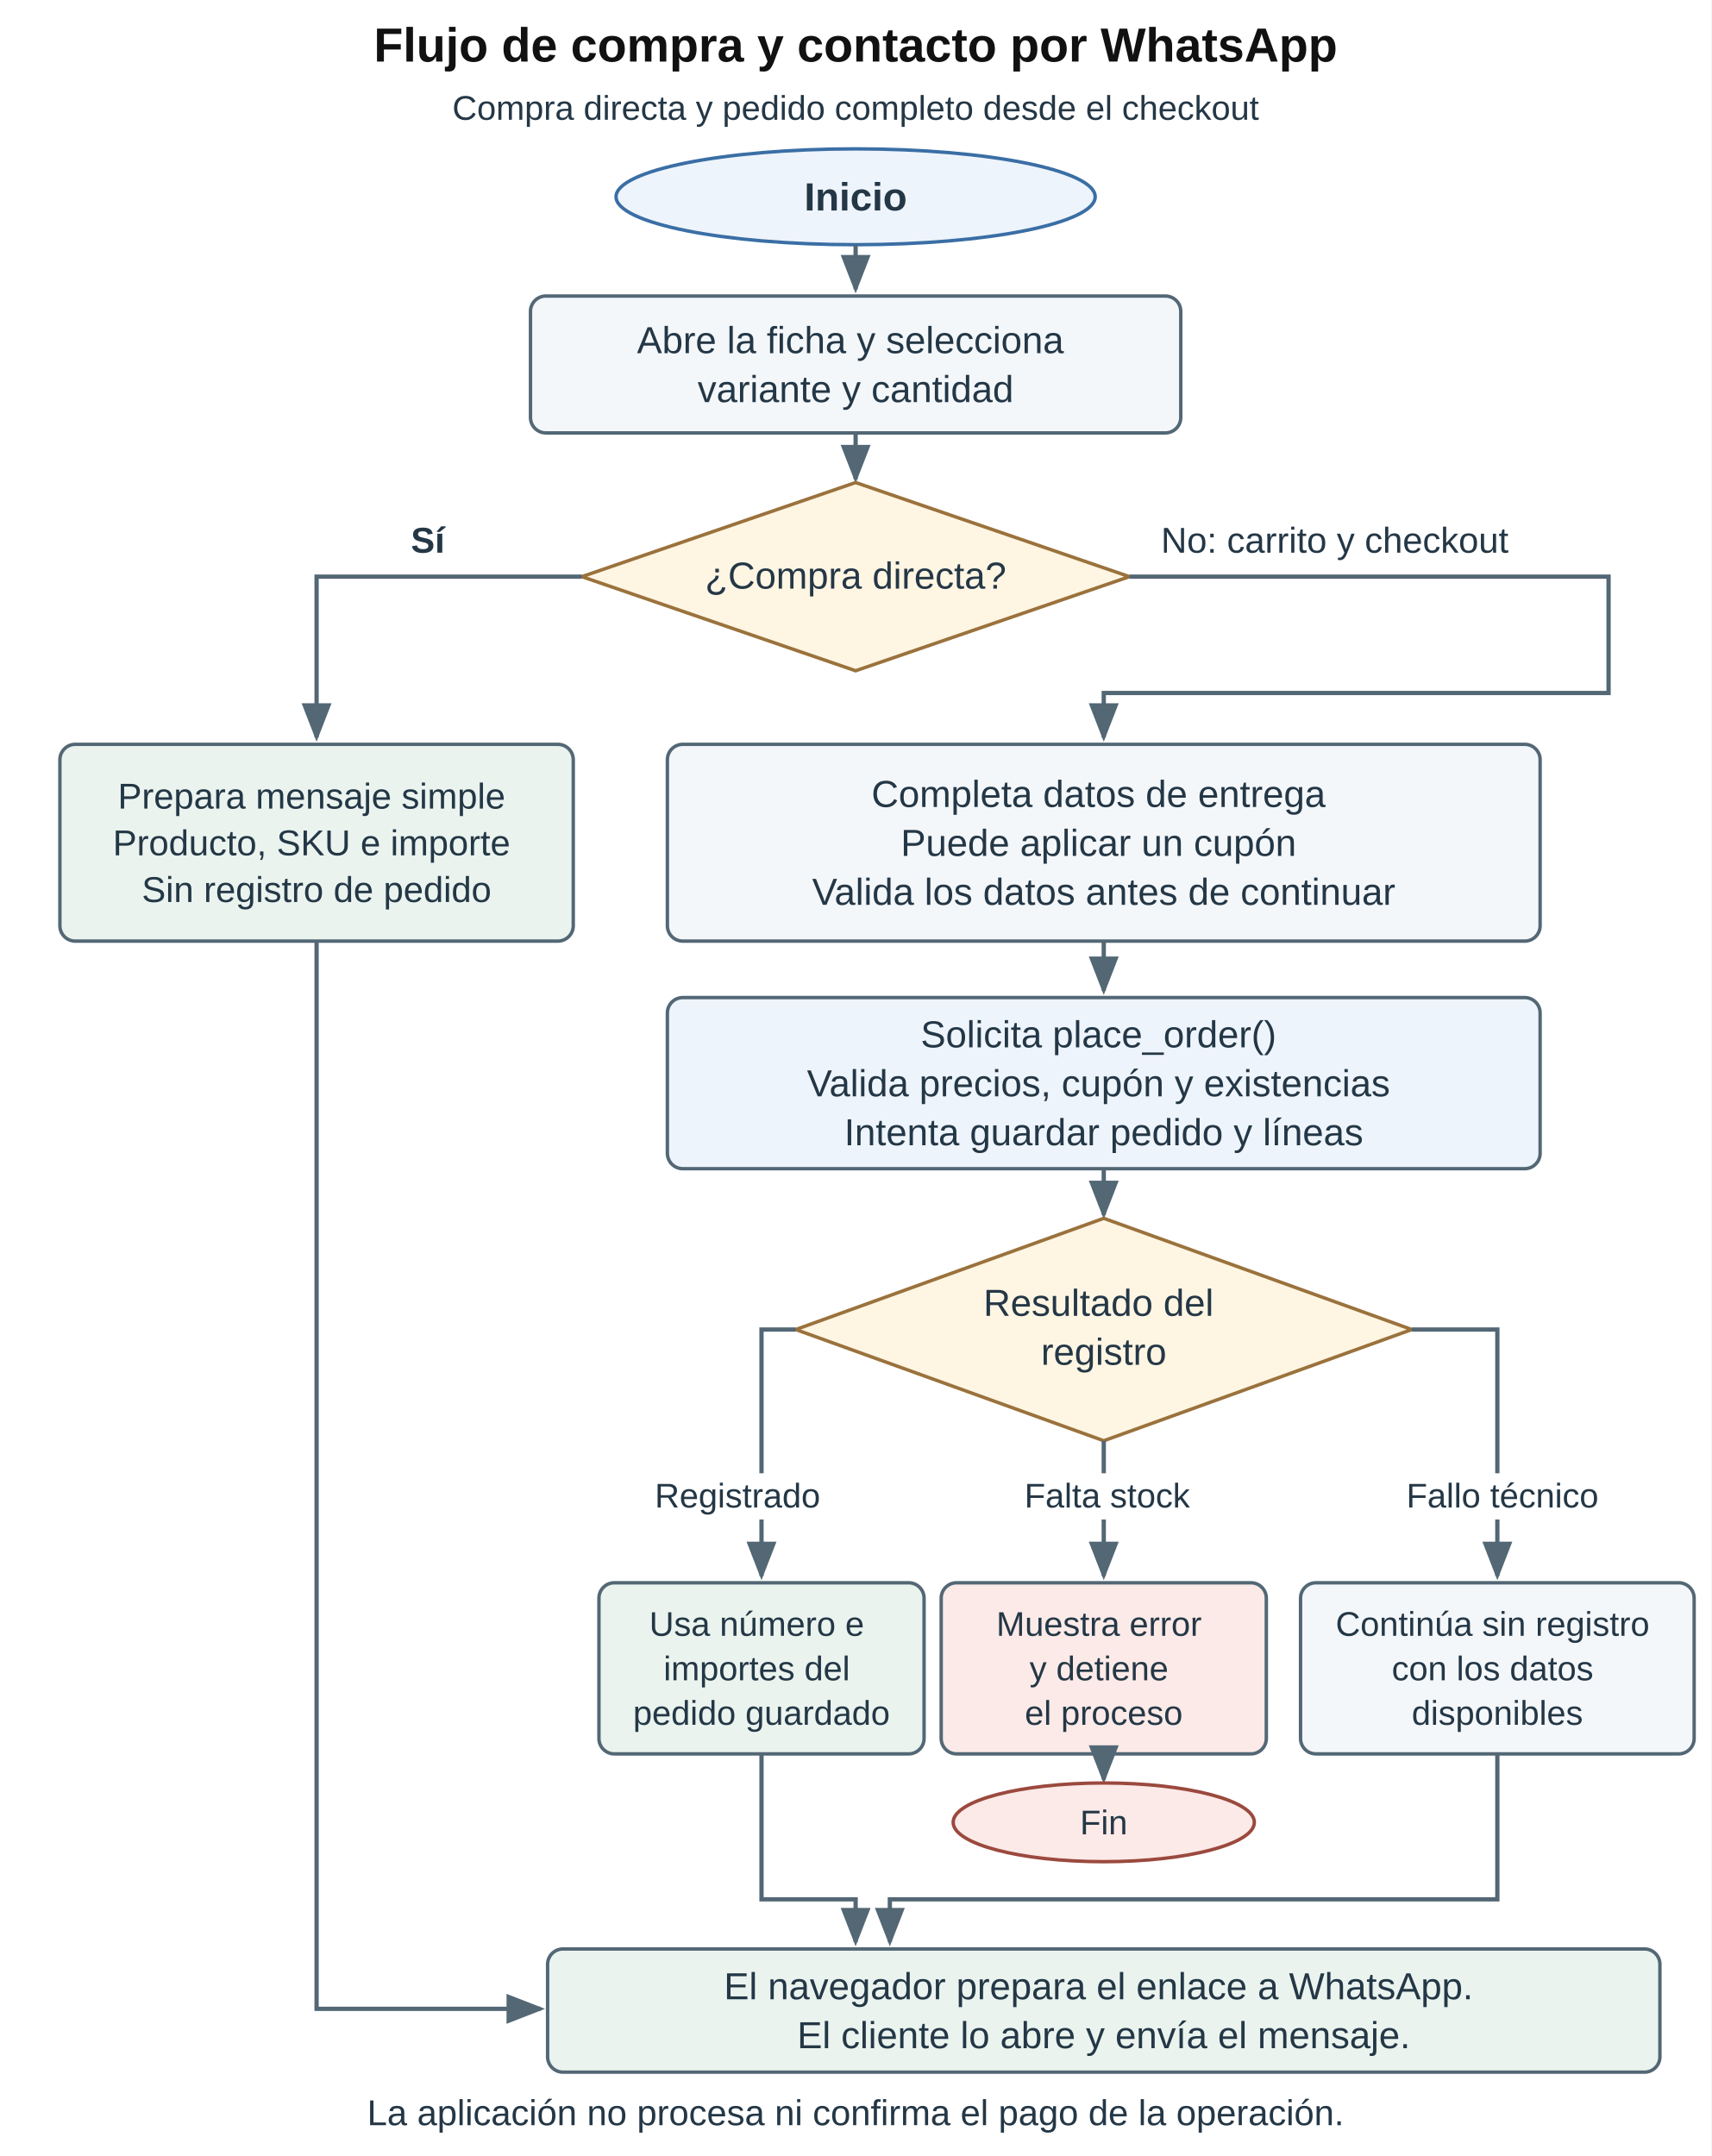
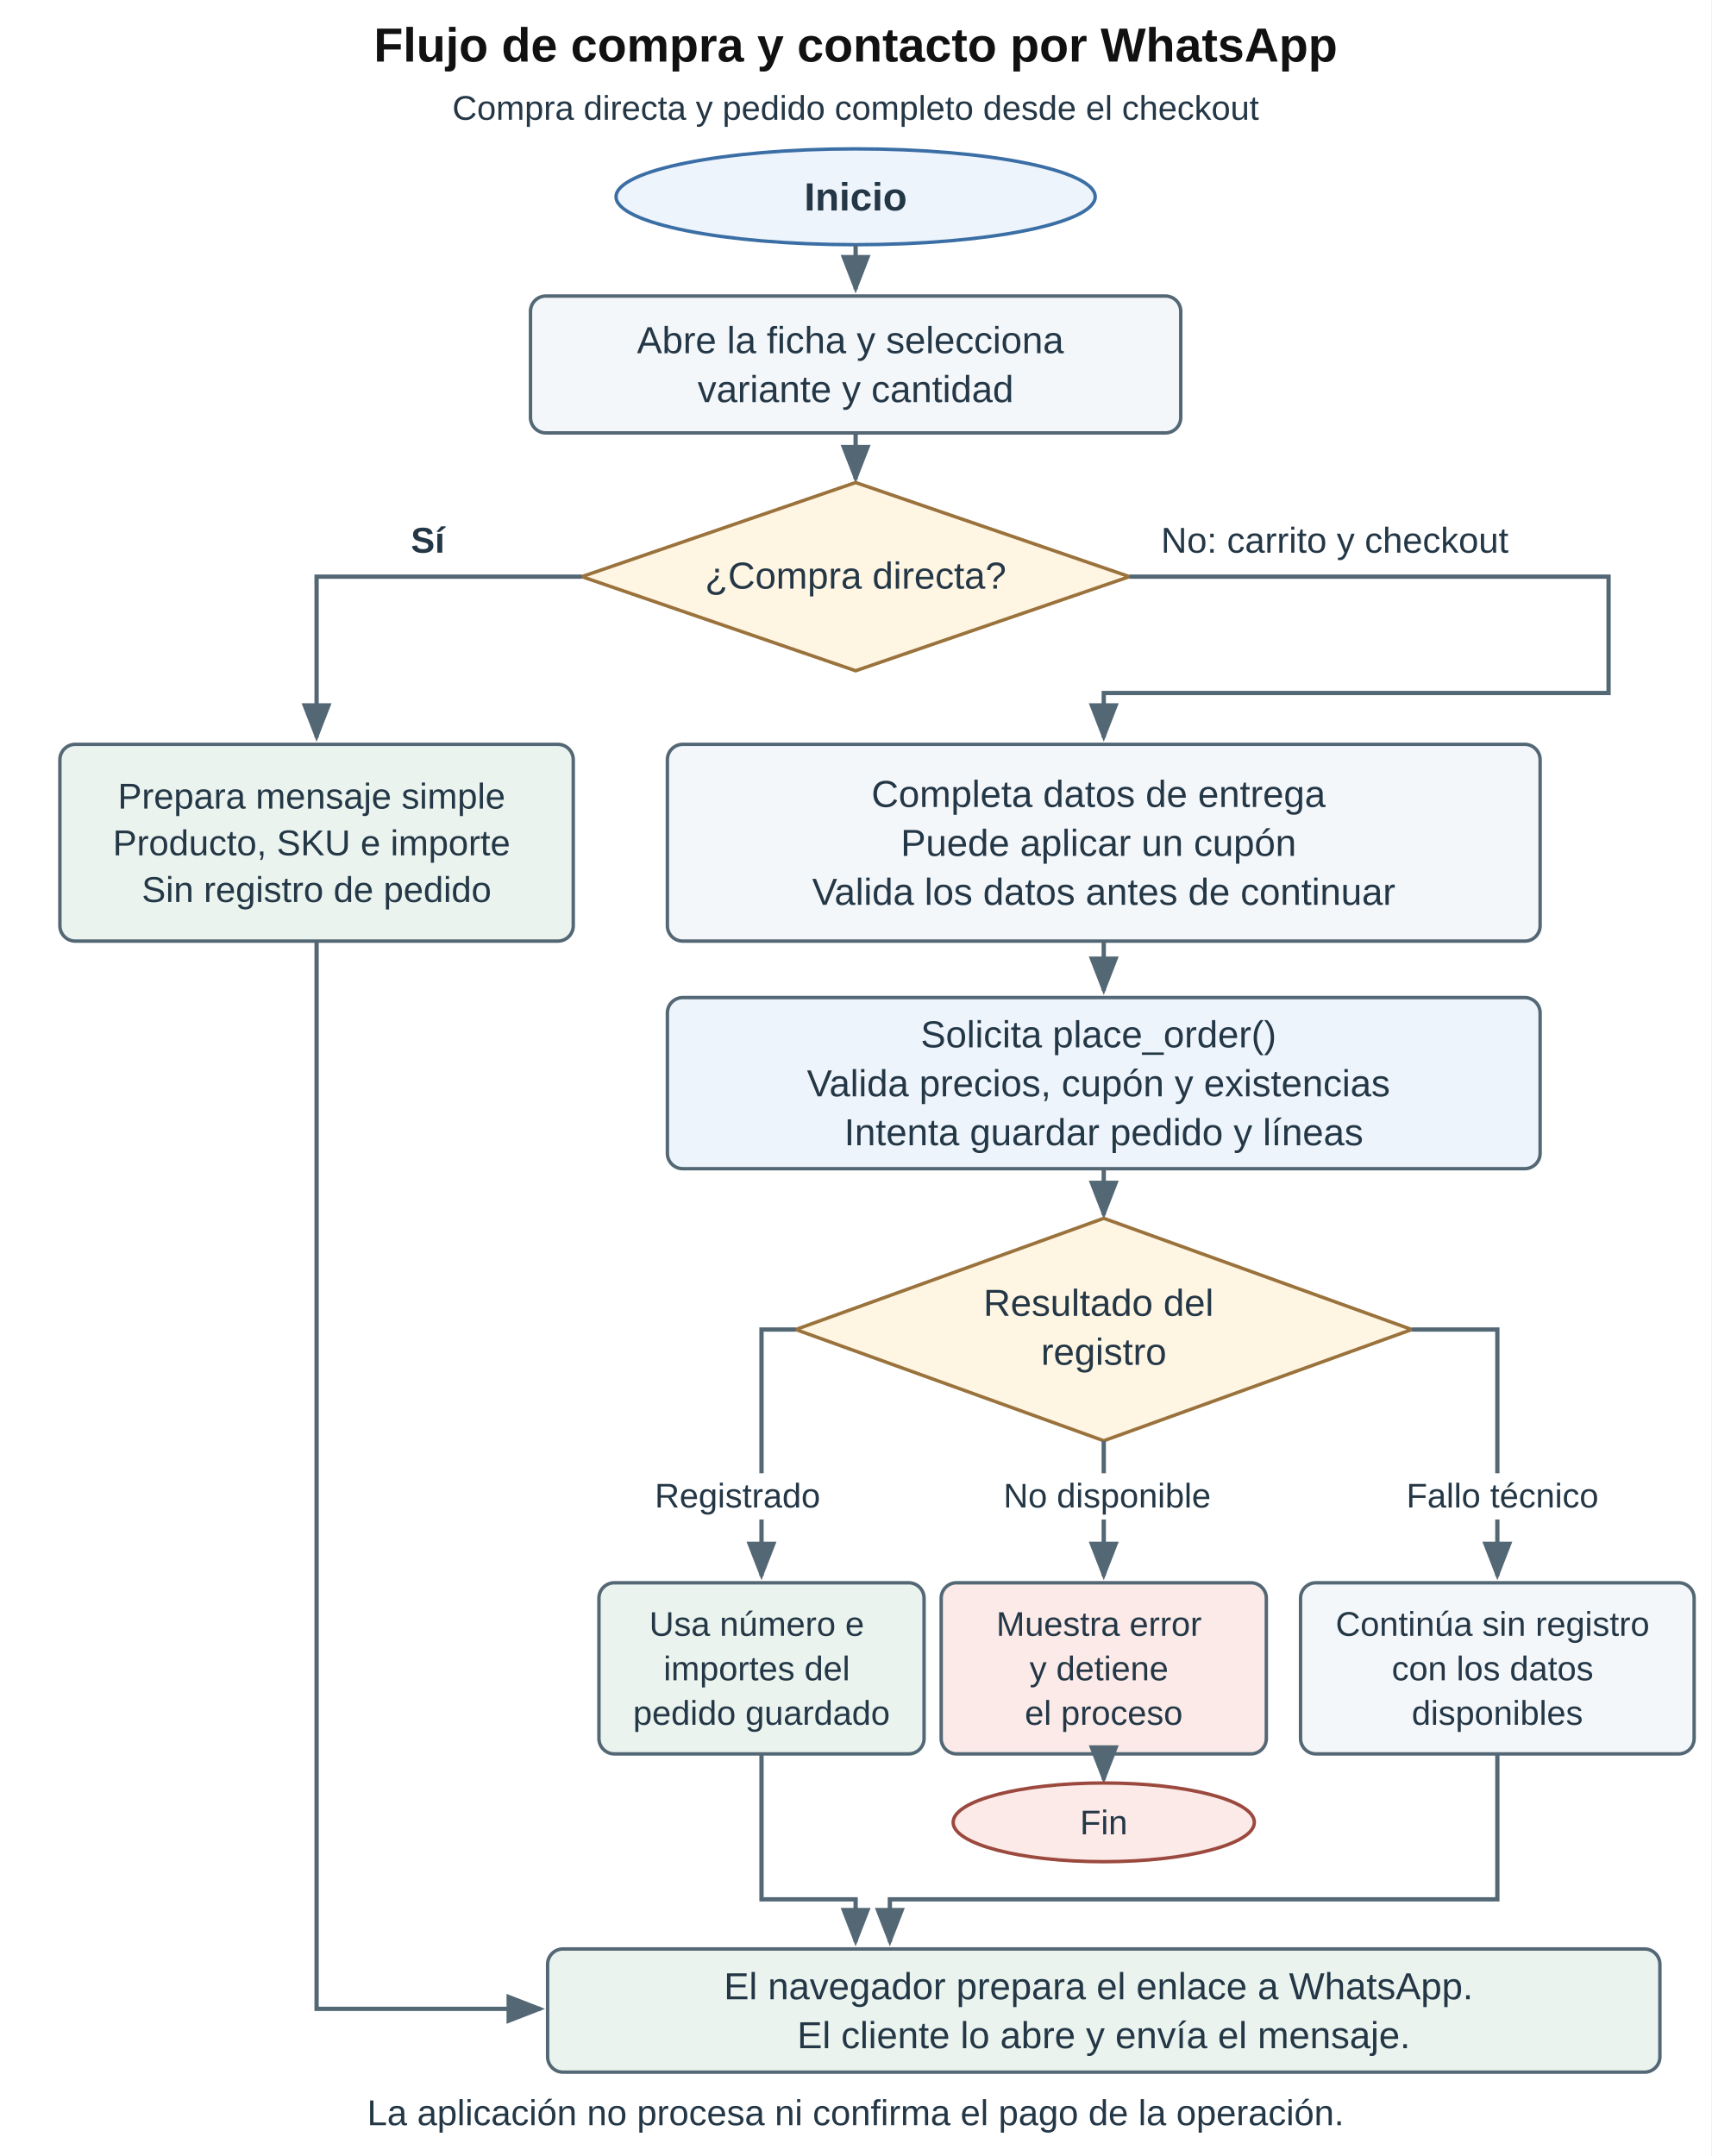
<svg xmlns="http://www.w3.org/2000/svg" width="1000" height="1260" viewBox="0 0 1000 1260" font-family="Arial, sans-serif">
  <rect width="100%" height="100%" fill="white" />
  <defs>
    <marker id="arrow" markerWidth="9" markerHeight="7" refX="8" refY="3.5" orient="auto">
      <path d="M0 0 L9 3.5 L0 7 Z" fill="#536775" />
    </marker>
  </defs>
  <text x="500" y="36" text-anchor="middle" font-size="28" fill="#111111" font-weight="700">
    <tspan x="500" dy="0">Flujo de compra y contacto por WhatsApp</tspan>
  </text>
  <text x="500" y="70" text-anchor="middle" font-size="20" fill="#243746">
    <tspan x="500" dy="0">Compra directa y pedido completo desde el checkout</tspan>
  </text>
  <ellipse cx="500" cy="115" rx="140" ry="28" fill="#eef4fb" stroke="#3a6ea5" stroke-width="2" />
  <text x="500" y="123" text-anchor="middle" font-size="23" fill="#243746" font-weight="700">
    <tspan x="500" dy="0">Inicio</tspan>
  </text>
  <path d="M500 143 L500 169" stroke="#536775" stroke-width="2.5" fill="none" marker-end="url(#arrow)" />
  <rect x="310" y="173" width="380" height="80" rx="9" fill="#f4f7fa" stroke="#536775" stroke-width="2" />
  <text x="500" y="206.4" text-anchor="middle" font-size="22" fill="#243746">
    <tspan x="500" dy="0">Abre la ficha y selecciona</tspan>
    <tspan x="500" dy="28.6">variante y cantidad</tspan>
  </text>
  <path d="M500 253 L500 280" stroke="#536775" stroke-width="2.5" fill="none" marker-end="url(#arrow)" />
  <polygon points="500,282 660,337 500,392 340,337" fill="#fff5e3" stroke="#9a723c" stroke-width="2" />
  <text x="500" y="344" text-anchor="middle" font-size="22" fill="#243746">
    <tspan x="500" dy="0">¿Compra directa?</tspan>
  </text>
  <path d="M340 337 L185 337 L185 431" stroke="#536775" stroke-width="2.5" fill="none" marker-end="url(#arrow)" />
  <text x="250" y="323" text-anchor="middle" font-size="21" fill="#243746" font-weight="700">
    <tspan x="250" dy="0">Sí</tspan>
  </text>
  <rect x="35" y="435" width="300" height="115" rx="9" fill="#eaf3ee" stroke="#536775" stroke-width="2" />
  <text x="185" y="472.55" text-anchor="middle" font-size="21" fill="#243746">
    <tspan x="185" dy="0">Prepara mensaje simple</tspan>
    <tspan x="185" dy="27.3">Producto, SKU e importe</tspan>
    <tspan x="185" dy="27.3">Sin registro de pedido</tspan>
  </text>
  <path d="M660 337 L940 337 L940 405 L645 405 L645 431" stroke="#536775" stroke-width="2.5" fill="none" marker-end="url(#arrow)" />
  <text x="780" y="323" text-anchor="middle" font-size="21" fill="#243746">
    <tspan x="780" dy="0">No: carrito y checkout</tspan>
  </text>
  <rect x="390" y="435" width="510" height="115" rx="9" fill="#f4f7fa" stroke="#536775" stroke-width="2" />
  <text x="645" y="471.6" text-anchor="middle" font-size="22" fill="#243746">
    <tspan x="645" dy="0">Completa datos de entrega</tspan>
    <tspan x="645" dy="28.6">Puede aplicar un cupón</tspan>
    <tspan x="645" dy="28.6">Valida los datos antes de continuar</tspan>
  </text>
  <path d="M645 550 L645 579" stroke="#536775" stroke-width="2.5" fill="none" marker-end="url(#arrow)" />
  <rect x="390" y="583" width="510" height="100" rx="9" fill="#eef4fb" stroke="#536775" stroke-width="2" />
  <text x="645" y="612.1" text-anchor="middle" font-size="22" fill="#243746">
    <tspan x="645" dy="0">Solicita place_order()</tspan>
    <tspan x="645" dy="28.6">Valida precios, cupón y existencias</tspan>
    <tspan x="645" dy="28.6">Intenta guardar pedido y líneas</tspan>
  </text>
  <path d="M645 683 L645 710" stroke="#536775" stroke-width="2.5" fill="none" marker-end="url(#arrow)" />
  <polygon points="645,712 825,777 645,842 465,777" fill="#fff5e3" stroke="#9a723c" stroke-width="2" />
  <text x="645" y="769" text-anchor="middle" font-size="22" fill="#243746">
    <tspan x="645" dy="0">Resultado del</tspan>
    <tspan x="645" dy="28.6">registro</tspan>
  </text>
  <path d="M465 777 L445 777 L445 921" stroke="#536775" stroke-width="2.5" fill="none" marker-end="url(#arrow)" />
  <rect x="370" y="861" width="122" height="27" fill="white" />
  <text x="431" y="881" text-anchor="middle" font-size="20" fill="#243746">
    <tspan x="431" dy="0">Registrado</tspan>
  </text>
  <path d="M645 842 L645 921" stroke="#536775" stroke-width="2.5" fill="none" marker-end="url(#arrow)" />
-   <rect x="580.4" y="861" width="133.2" height="27" fill="white" />
+   <rect x="569.2" y="861" width="155.6" height="27" fill="white" />
  <text x="647" y="881" text-anchor="middle" font-size="20" fill="#243746">
-     <tspan x="647" dy="0">Falta stock</tspan>
+     <tspan x="647" dy="0">No disponible</tspan>
  </text>
  <path d="M825 777 L875 777 L875 921" stroke="#536775" stroke-width="2.5" fill="none" marker-end="url(#arrow)" />
  <rect x="800.2" y="861" width="155.6" height="27" fill="white" />
  <text x="878" y="881" text-anchor="middle" font-size="20" fill="#243746">
    <tspan x="878" dy="0">Fallo técnico</tspan>
  </text>
  <rect x="350" y="925" width="190" height="100" rx="9" fill="#eaf3ee" stroke="#536775" stroke-width="2" />
  <text x="445" y="956" text-anchor="middle" font-size="20" fill="#243746">
    <tspan x="445" dy="0">Usa número e</tspan>
    <tspan x="445" dy="26">importes del</tspan>
    <tspan x="445" dy="26">pedido guardado</tspan>
  </text>
  <rect x="550" y="925" width="190" height="100" rx="9" fill="#fbeae7" stroke="#536775" stroke-width="2" />
  <text x="645" y="956" text-anchor="middle" font-size="20" fill="#243746">
    <tspan x="645" dy="0">Muestra error</tspan>
    <tspan x="645" dy="26">y detiene</tspan>
    <tspan x="645" dy="26">el proceso</tspan>
  </text>
  <rect x="760" y="925" width="230" height="100" rx="9" fill="#f4f7fa" stroke="#536775" stroke-width="2" />
  <text x="875" y="956" text-anchor="middle" font-size="20" fill="#243746">
    <tspan x="875" dy="0">Continúa sin registro</tspan>
    <tspan x="875" dy="26">con los datos</tspan>
    <tspan x="875" dy="26">disponibles</tspan>
  </text>
  <path d="M645 1025 L645 1040" stroke="#536775" stroke-width="2.5" fill="none" marker-end="url(#arrow)" />
  <ellipse cx="645" cy="1065" rx="88" ry="23" fill="#fbeae7" stroke="#9b493e" stroke-width="2" />
  <text x="645" y="1072" text-anchor="middle" font-size="20" fill="#243746">
    <tspan x="645" dy="0">Fin</tspan>
  </text>
  <path d="M445 1025 L445 1110 L500 1110 L500 1135" stroke="#536775" stroke-width="2.5" fill="none" marker-end="url(#arrow)" />
  <path d="M875 1025 L875 1110 L520 1110 L520 1135" stroke="#536775" stroke-width="2.5" fill="none" marker-end="url(#arrow)" />
  <path d="M185 550 L185 1174 L316 1174" stroke="#536775" stroke-width="2.5" fill="none" marker-end="url(#arrow)" />
  <rect x="320" y="1139" width="650" height="72" rx="9" fill="#eaf3ee" stroke="#536775" stroke-width="2" />
  <text x="645" y="1168.4" text-anchor="middle" font-size="22" fill="#243746">
    <tspan x="645" dy="0">El navegador prepara el enlace a WhatsApp.</tspan>
    <tspan x="645" dy="28.6">El cliente lo abre y envía el mensaje.</tspan>
  </text>
  <text x="500" y="1242" text-anchor="middle" font-size="21" fill="#243746">
    <tspan x="500" dy="0">La aplicación no procesa ni confirma el pago de la operación.</tspan>
  </text>
</svg>
